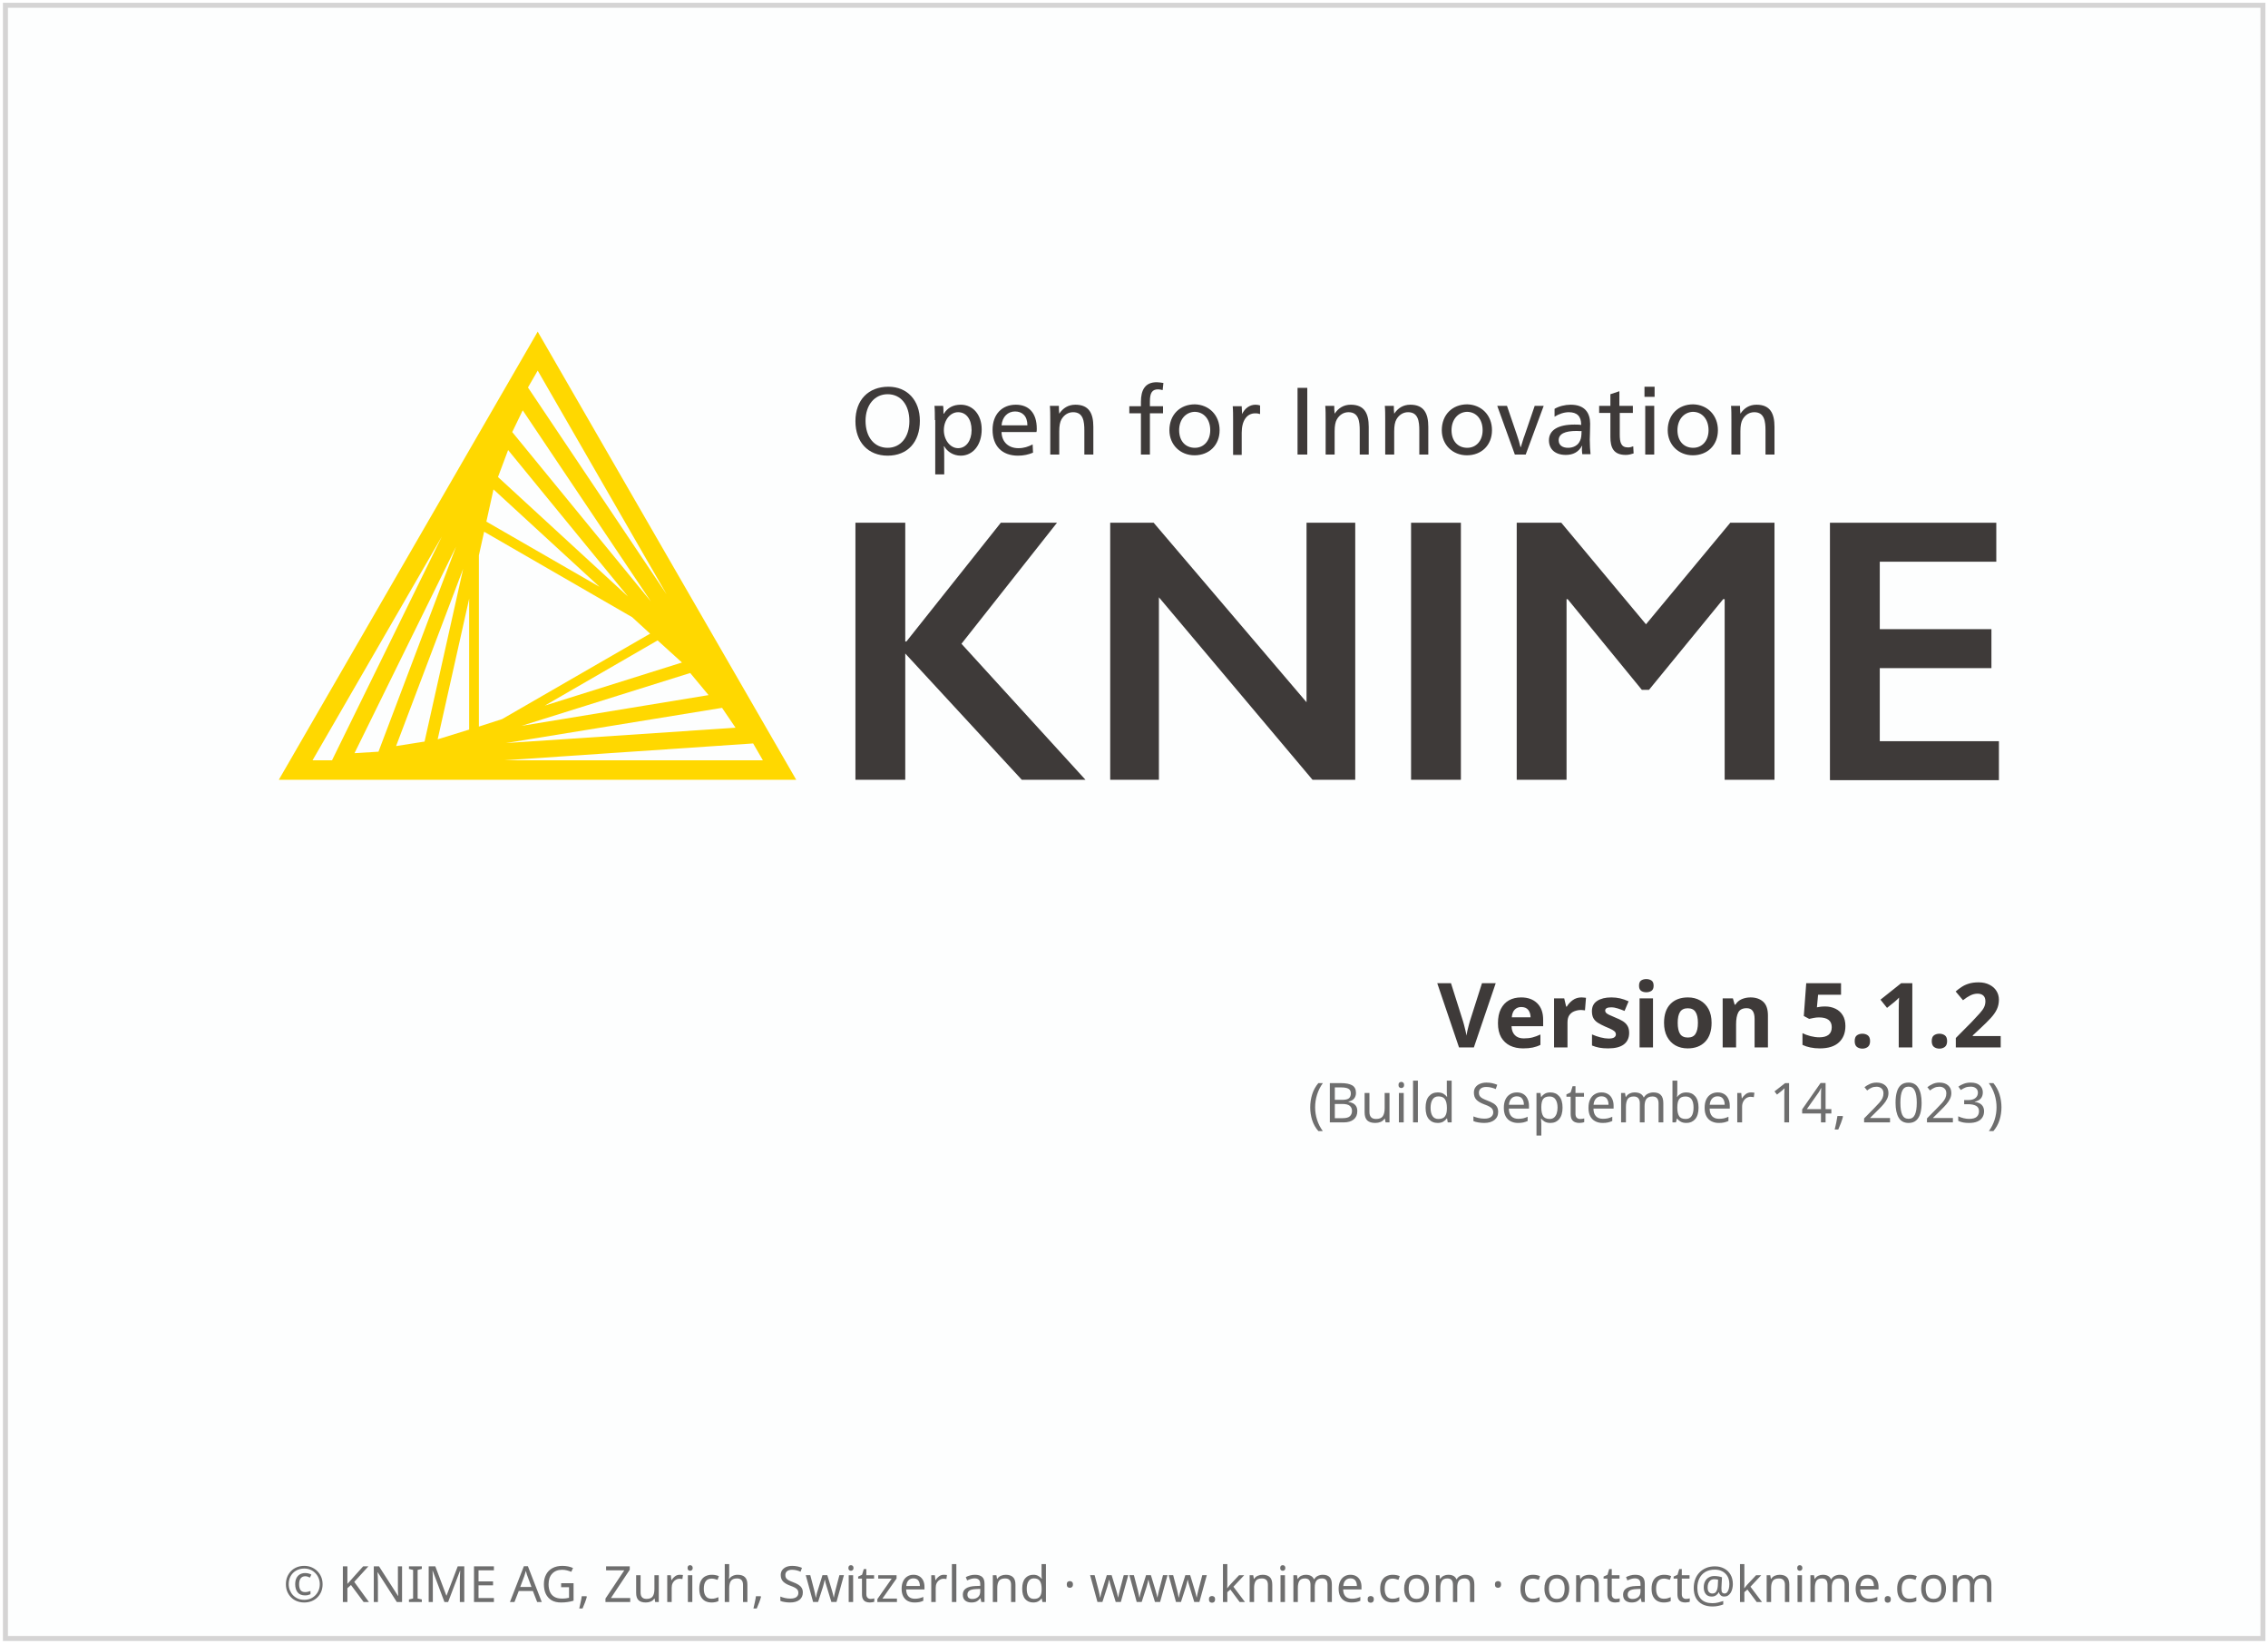
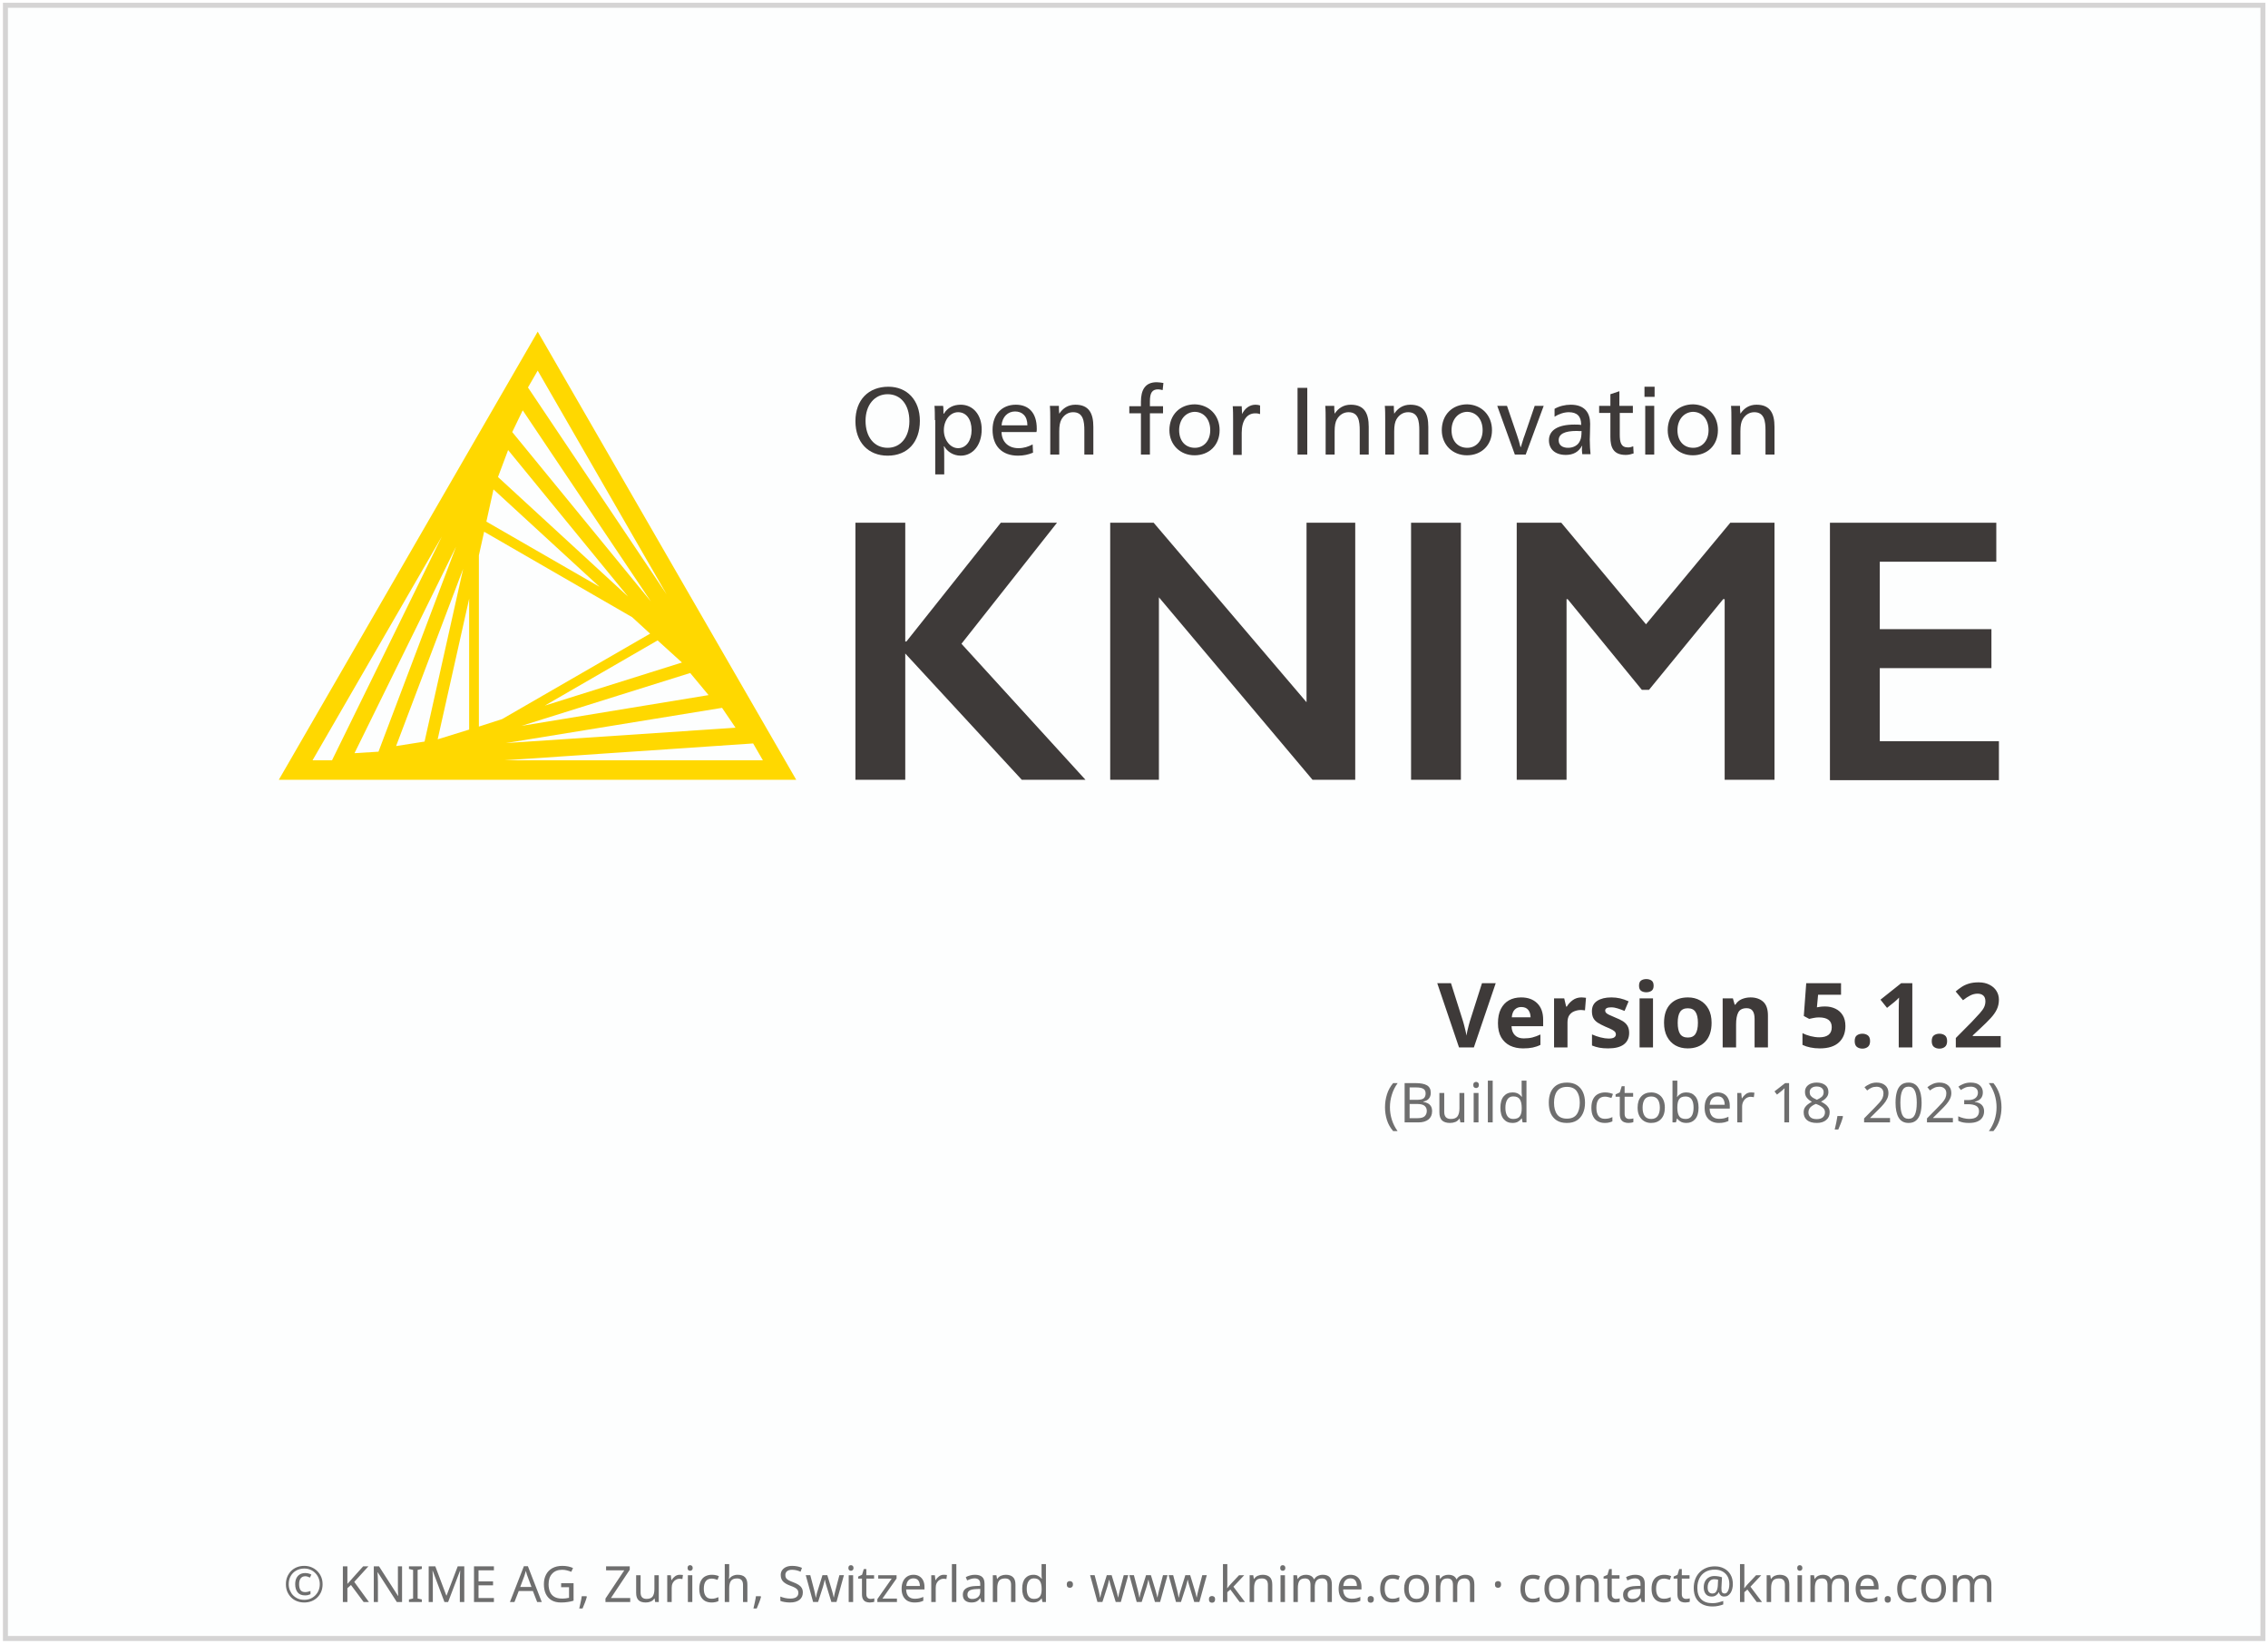
<svg xmlns="http://www.w3.org/2000/svg" height="329" width="454">
  <g transform="translate(1.086609,119.656)">
    <rect height="326.9" style="fill:#FDFEFE;stroke:#D5D4D4;stroke-width:1" width="451.9" x="0" y="-118.6" />
    <text style="text-align:center; font-size:10px;fill:#6E6E6E;font-family:sans-serif;" text-anchor="middle" width="454" x="227" y="201">© KNIME AG, Zurich, Switzerland · www.knime.com · contact@knime.com</text>
    <text id="KNIME-Version" style="font-size:18px;text-align:end;text-anchor:end;fill:#3E3A39;font-family:sans-serif;font-weight:bold" x="400" y="90">
      <tspan style="text-align:end;text-anchor:end">Version 5.1.2</tspan>
    </text>
    <text id="KNIME-Builddate" style="font-size:11px;text-align:end;text-anchor:end;fill:#6E6E6E;font-family:sans-serif" x="400" y="105">
-       <tspan style="text-align:end;text-anchor:end">(Build September 14, 2023)</tspan>
+       <tspan style="text-align:end;text-anchor:end">(Build October 18, 2023)</tspan>
    </text>
    <g transform="matrix(0.75,0,0,0.75,38,-70)">
      <path class="yellow" d="m 91.4,22.3 -69.1,119.6 138.1,0 -69,-119.6 z m -15.7,105.4 0,-45.7 1.4,-6.3 39.5,22.8 4.8,4.4 -39.5,22.8 -6.2,2 z m 2,-54.7 1.9,-8.6 28.3,26 L 77.7,73 Z m -4.6,55.5 -8.4,2.6 8.4,-37.5 0,34.9 z m 50.3,-23.8 6.5,5.9 -36.6,11.5 30.1,-17.4 z M 80.8,61.1 83.5,53.9 115.5,93 80.8,61.1 Z m -19.6,70.6 -7.6,1.2 17.9,-47.3 -10.3,46.1 z m 70.9,-18.3 4.9,5.9 -49.9,8.2 45,-14.1 z m -47.5,-64.3 2.8,-5.8 34.2,51 -37,-45.2 z m -35.7,85.3 -6.4,0.4 27.1,-55.1 -20.7,54.7 z m 91.7,-11.7 3.6,5.3 -61.3,4.1 57.7,-9.4 z m -14.8,-30.3 -37,-55.2 2.6,-4.5 34.4,59.7 z M 65.8,77 36.5,136.7 31.3,136.7 65.8,77 Z m 16.7,59.7 66.4,-4.5 2.6,4.5 -69,0 z" />
      <g class="masala">
        <g>
          <path d="m 193.4,46.1 c 0,5.7 -3.3,9.3 -8.6,9.3 -5.2,0 -8.6,-3.6 -8.6,-9.2 0,-5.7 3.5,-9.2 8.8,-9.2 5,0 8.4,3.6 8.4,9.1 z m -14.5,0 c 0,4.3 2.3,7.2 5.9,7.2 3.5,0 5.8,-2.9 5.8,-7.1 0,-4.4 -2.3,-7.2 -5.8,-7.2 -3.5,0 -5.9,2.9 -5.9,7.1 z" />
          <path d="m 197.4,45.9 c 0,-1.4 0,-2.8 -0.1,-3.8 l 2.3,0 c 0.1,0.5 0.1,1.4 0.1,2.1 l 0.1,0 c 1,-1.6 2.5,-2.4 4.5,-2.4 3.3,0 5.6,2.7 5.6,6.6 0,4.1 -2.3,7 -5.6,7 -2,0 -3.6,-1.1 -4.4,-2.5 l -0.1,0 c 0.1,0.5 0.1,2.4 0.1,3.2 l 0,4.3 -2.4,0 0,-14.5 z m 2.4,2.7 c 0,2.6 1.7,4.8 3.8,4.8 2.2,0 3.6,-2.1 3.6,-4.8 0,-2.9 -1.4,-4.8 -3.6,-4.8 -2.1,0 -3.8,2.1 -3.8,4.8 z" />
          <path d="m 215.2,49.2 c 0.1,2.6 1.9,4.2 4.5,4.2 1.5,0 2.6,-0.4 3.8,-1 l 0.1,2.2 c -1.2,0.5 -2.5,0.8 -4,0.8 -4.3,0 -6.8,-2.6 -6.8,-6.9 0,-4.1 2.5,-6.7 6.2,-6.7 3.4,0 5.6,2.1 5.6,6.4 0,0.3 0,0.7 -0.1,0.9 l -9.3,0 z m 6.9,-1.9 c 0,-2.5 -1.4,-3.7 -3.3,-3.7 -1.9,0 -3.4,1.4 -3.6,3.7 l 6.9,0 z" />
          <path d="m 230.6,44.2 c 1,-1.5 2.4,-2.4 4.3,-2.4 3.7,0 4.8,2.4 4.8,5.9 l 0,7.4 -2.4,0 0,-6.4 c 0,-2.5 -0.3,-4.9 -3,-4.9 -1.3,0 -2.4,0.7 -3.1,1.9 -0.4,0.7 -0.6,1.7 -0.6,3.2 l 0,6.2 -2.4,0 0,-9.2 c 0,-1.4 0,-2.8 -0.1,-3.8 l 2.4,0 c 0,0.5 0,1.4 0.1,2.1 l 0,0 z" />
          <path d="m 258.2,37.9 c -0.4,-0.1 -0.9,-0.2 -1.2,-0.2 -1.6,0 -2.2,0.9 -2.2,3.2 l 0,1.3 3.5,0 0,1.9 -3.5,0 0,11 -2.4,0 0,-11 -3.1,0 0,-1.9 3.1,0 0,-1.2 c 0,-3.1 1.1,-5.2 4.2,-5.2 0.6,0 1.1,0.1 1.8,0.2 l -0.2,1.9 z" />
          <path d="m 273.4,48.6 c 0,4 -2.8,6.7 -6.7,6.7 -3.8,0 -6.7,-2.8 -6.7,-6.7 0,-4.1 2.8,-6.9 6.8,-6.9 3.8,0.1 6.6,2.9 6.6,6.9 z m -10.8,0 c 0,2.9 1.7,4.7 4.2,4.7 2.4,0 4.1,-1.9 4.1,-4.7 0,-2.9 -1.7,-4.9 -4.2,-4.9 -2.4,0.1 -4.1,2.1 -4.1,4.9 z" />
          <path d="m 279.4,44.3 c 0.7,-1.5 2,-2.5 3.6,-2.5 0.5,0 0.9,0.1 1.2,0.2 l 0,2.3 c -0.3,-0.1 -0.7,-0.2 -1.3,-0.2 -2.2,0 -3.6,1.9 -3.6,5.2 l 0,5.9 -2.3,0 0,-9.2 c 0,-1.4 0,-2.8 -0.1,-3.8 l 2.4,0 c 0,0.5 0.1,1.4 0.1,2.1 l 0,0 z" />
          <path d="m 296.8,55.1 -2.6,0 0,-17.8 2.6,0 0,17.8 z" />
          <path d="m 304.1,44.2 c 1,-1.5 2.4,-2.4 4.3,-2.4 3.7,0 4.8,2.4 4.8,5.9 l 0,7.4 -2.4,0 0,-6.4 c 0,-2.5 -0.3,-4.9 -3,-4.9 -1.3,0 -2.4,0.7 -3.1,1.9 -0.4,0.7 -0.6,1.7 -0.6,3.2 l 0,6.2 -2.4,0 0,-9.2 c 0,-1.4 0,-2.8 -0.1,-3.8 l 2.4,0 c 0,0.5 0,1.4 0.1,2.1 l 0,0 z" />
          <path d="m 320,44.2 c 1,-1.5 2.4,-2.4 4.3,-2.4 3.7,0 4.8,2.4 4.8,5.9 l 0,7.4 -2.4,0 0,-6.4 c 0,-2.5 -0.3,-4.9 -3,-4.9 -1.3,0 -2.4,0.7 -3.1,1.9 -0.4,0.7 -0.6,1.7 -0.6,3.2 l 0,6.2 -2.4,0 0,-9.2 c 0,-1.4 0,-2.8 -0.1,-3.8 l 2.4,0 c 0,0.5 0,1.4 0.1,2.1 l 0,0 z" />
          <path d="m 346.1,48.6 c 0,4 -2.8,6.7 -6.7,6.7 -3.8,0 -6.7,-2.8 -6.7,-6.7 0,-4.1 2.8,-6.9 6.8,-6.9 3.8,0.1 6.6,2.9 6.6,6.9 z m -10.8,0 c 0,2.9 1.7,4.7 4.2,4.7 2.4,0 4.1,-1.9 4.1,-4.7 0,-2.9 -1.7,-4.9 -4.2,-4.9 -2.4,0.1 -4.1,2.1 -4.1,4.9 z" />
          <path d="m 352.8,50 c 0.3,0.8 0.7,2.2 0.9,3.1 l 0.1,0 c 0.3,-0.9 0.7,-2.4 1,-3.1 l 2.7,-7.9 2.4,0 -4.8,13 -2.9,0 -4.7,-13 2.6,0 2.7,7.9 z" />
          <path d="m 362.8,42.9 c 1.2,-0.7 2.8,-1.1 4.3,-1.1 3.8,0 5.2,2.2 5.2,5.1 0,1.7 -0.1,3.7 -0.1,4.2 0,1.4 0.1,3 0.2,3.9 l -2.2,0 c 0,-0.2 -0.1,-0.7 -0.1,-1.1 0,-0.3 0,-0.8 0.1,-1.1 l -0.1,0 c -0.9,1.6 -2.3,2.4 -4.3,2.4 -2.8,0 -4.5,-1.5 -4.5,-3.9 0,-2.7 2.4,-4.2 6.8,-4.2 0.5,0 1.3,0 1.8,0.1 l 0,-0.1 c 0,-2.2 -1.1,-3.3 -3.3,-3.3 -1.3,0 -2.7,0.5 -3.8,1.2 l 0,-2.1 z m 5.9,5.9 c -3.2,0 -4.8,0.8 -4.8,2.5 0,1.3 1,2 2.5,2 1.5,0 2.7,-0.7 3.2,-1.9 0.3,-0.6 0.4,-1.4 0.4,-2.6 -0.2,0.1 -0.7,0 -1.3,0 z" />
          <path d="m 380.2,42.1 3.5,0 0,1.9 -3.5,0 0,5.7 c 0,2.1 0.3,3.5 2.2,3.5 0.5,0 0.9,-0.1 1.4,-0.3 l 0.1,1.9 c -0.6,0.2 -1.3,0.4 -2.1,0.4 -3.3,0 -4.1,-2 -4.1,-4.8 l 0,-6.4 -3,0 0,-1.9 3,0 0,-3.1 2.4,-0.8 0,3.9 z" />
          <path d="m 389.5,39.7 -2.7,0 0,-2.7 2.7,0 0,2.7 z m -0.1,15.4 -2.4,0 0,-13 2.4,0 0,13 z" />
          <path d="m 406.4,48.6 c 0,4 -2.8,6.7 -6.7,6.7 -3.8,0 -6.7,-2.8 -6.7,-6.7 0,-4.1 2.8,-6.9 6.8,-6.9 3.8,0.1 6.6,2.9 6.6,6.9 z m -10.8,0 c 0,2.9 1.7,4.7 4.2,4.7 2.4,0 4.1,-1.9 4.1,-4.7 0,-2.9 -1.7,-4.9 -4.2,-4.9 -2.4,0.1 -4.1,2.1 -4.1,4.9 z" />
          <path d="m 412.4,44.2 c 1,-1.5 2.4,-2.4 4.3,-2.4 3.7,0 4.8,2.4 4.8,5.9 l 0,7.4 -2.4,0 0,-6.4 c 0,-2.5 -0.3,-4.9 -3,-4.9 -1.3,0 -2.4,0.7 -3.1,1.9 -0.4,0.7 -0.6,1.7 -0.6,3.2 l 0,6.2 -2.4,0 0,-9.2 c 0,-1.4 0,-2.8 -0.1,-3.8 l 2.4,0 c 0,0.5 0,1.4 0.1,2.1 l 0,0 z" />
        </g>
        <g>
          <path d="m 189.5,73.3 0,31.7 0.3,0 25.2,-31.7 15,0 -25.5,32.3 33.1,36.3 -17,0 -31.1,-33.7 0,33.7 -13.3,0 0,-68.6 13.3,0 z" />
          <path d="m 255.8,73.3 40.8,47.9 0,-47.9 13,0 0,68.6 -11.4,0 -41,-48.7 0,48.7 -13,0 0,-68.6 11.6,0 z" />
          <path d="m 337.8,73.3 0,68.6 -13.3,0 0,-68.6 13.3,0 z" />
          <path d="m 364.6,73.3 22.6,27.1 22.5,-27.1 11.8,0 0,68.6 -13.3,0 0,-48.2 -0.4,0 -19.8,24.2 -1.9,0 -19.8,-24.2 -0.3,0 0,48.2 -13.3,0 0,-68.6 11.9,0 z" />
          <path d="m 480.7,73.3 0,10.4 -31.1,0 0,18 29.8,0 0,10.4 -29.8,0 0,19.5 31.8,0 0,10.4 -45.1,0 0,-68.7 44.4,0 z" />
        </g>
      </g>
    </g>
  </g>
  <style type="text/css">
	.yellow {
		fill:#FFD800;
	}
	.masala {
		fill:#3E3A39;
	}
</style>
</svg>
